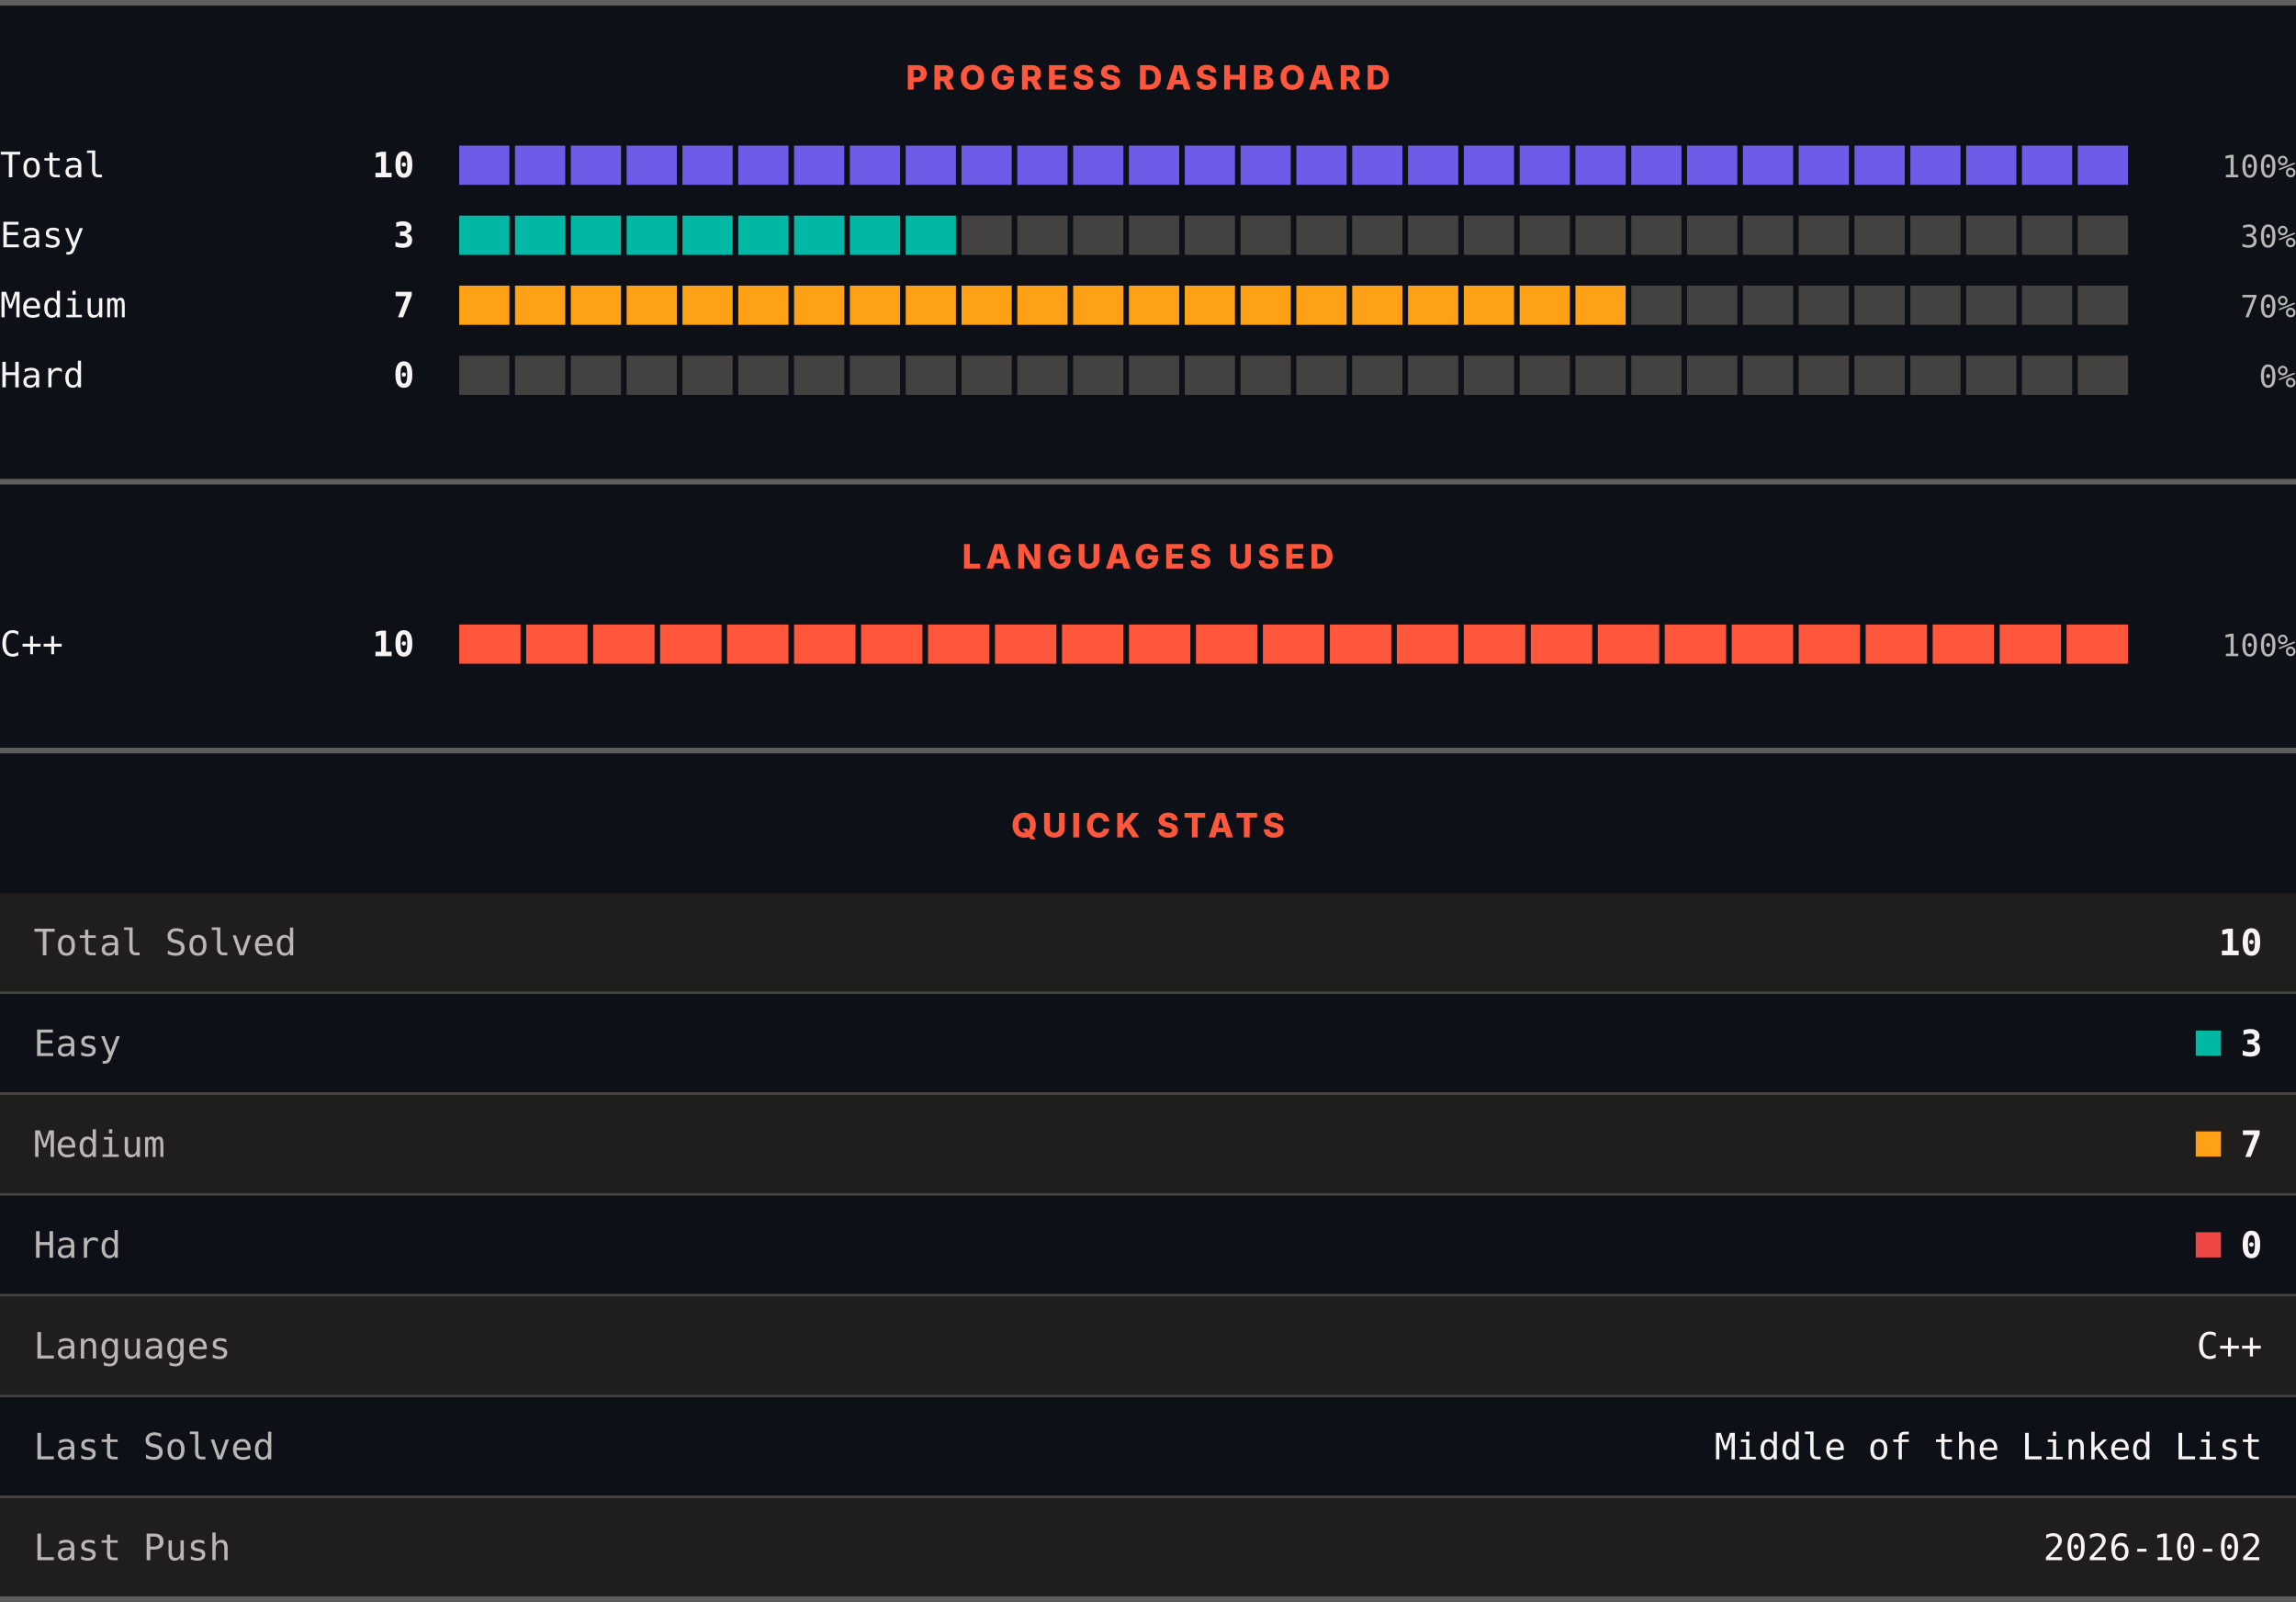
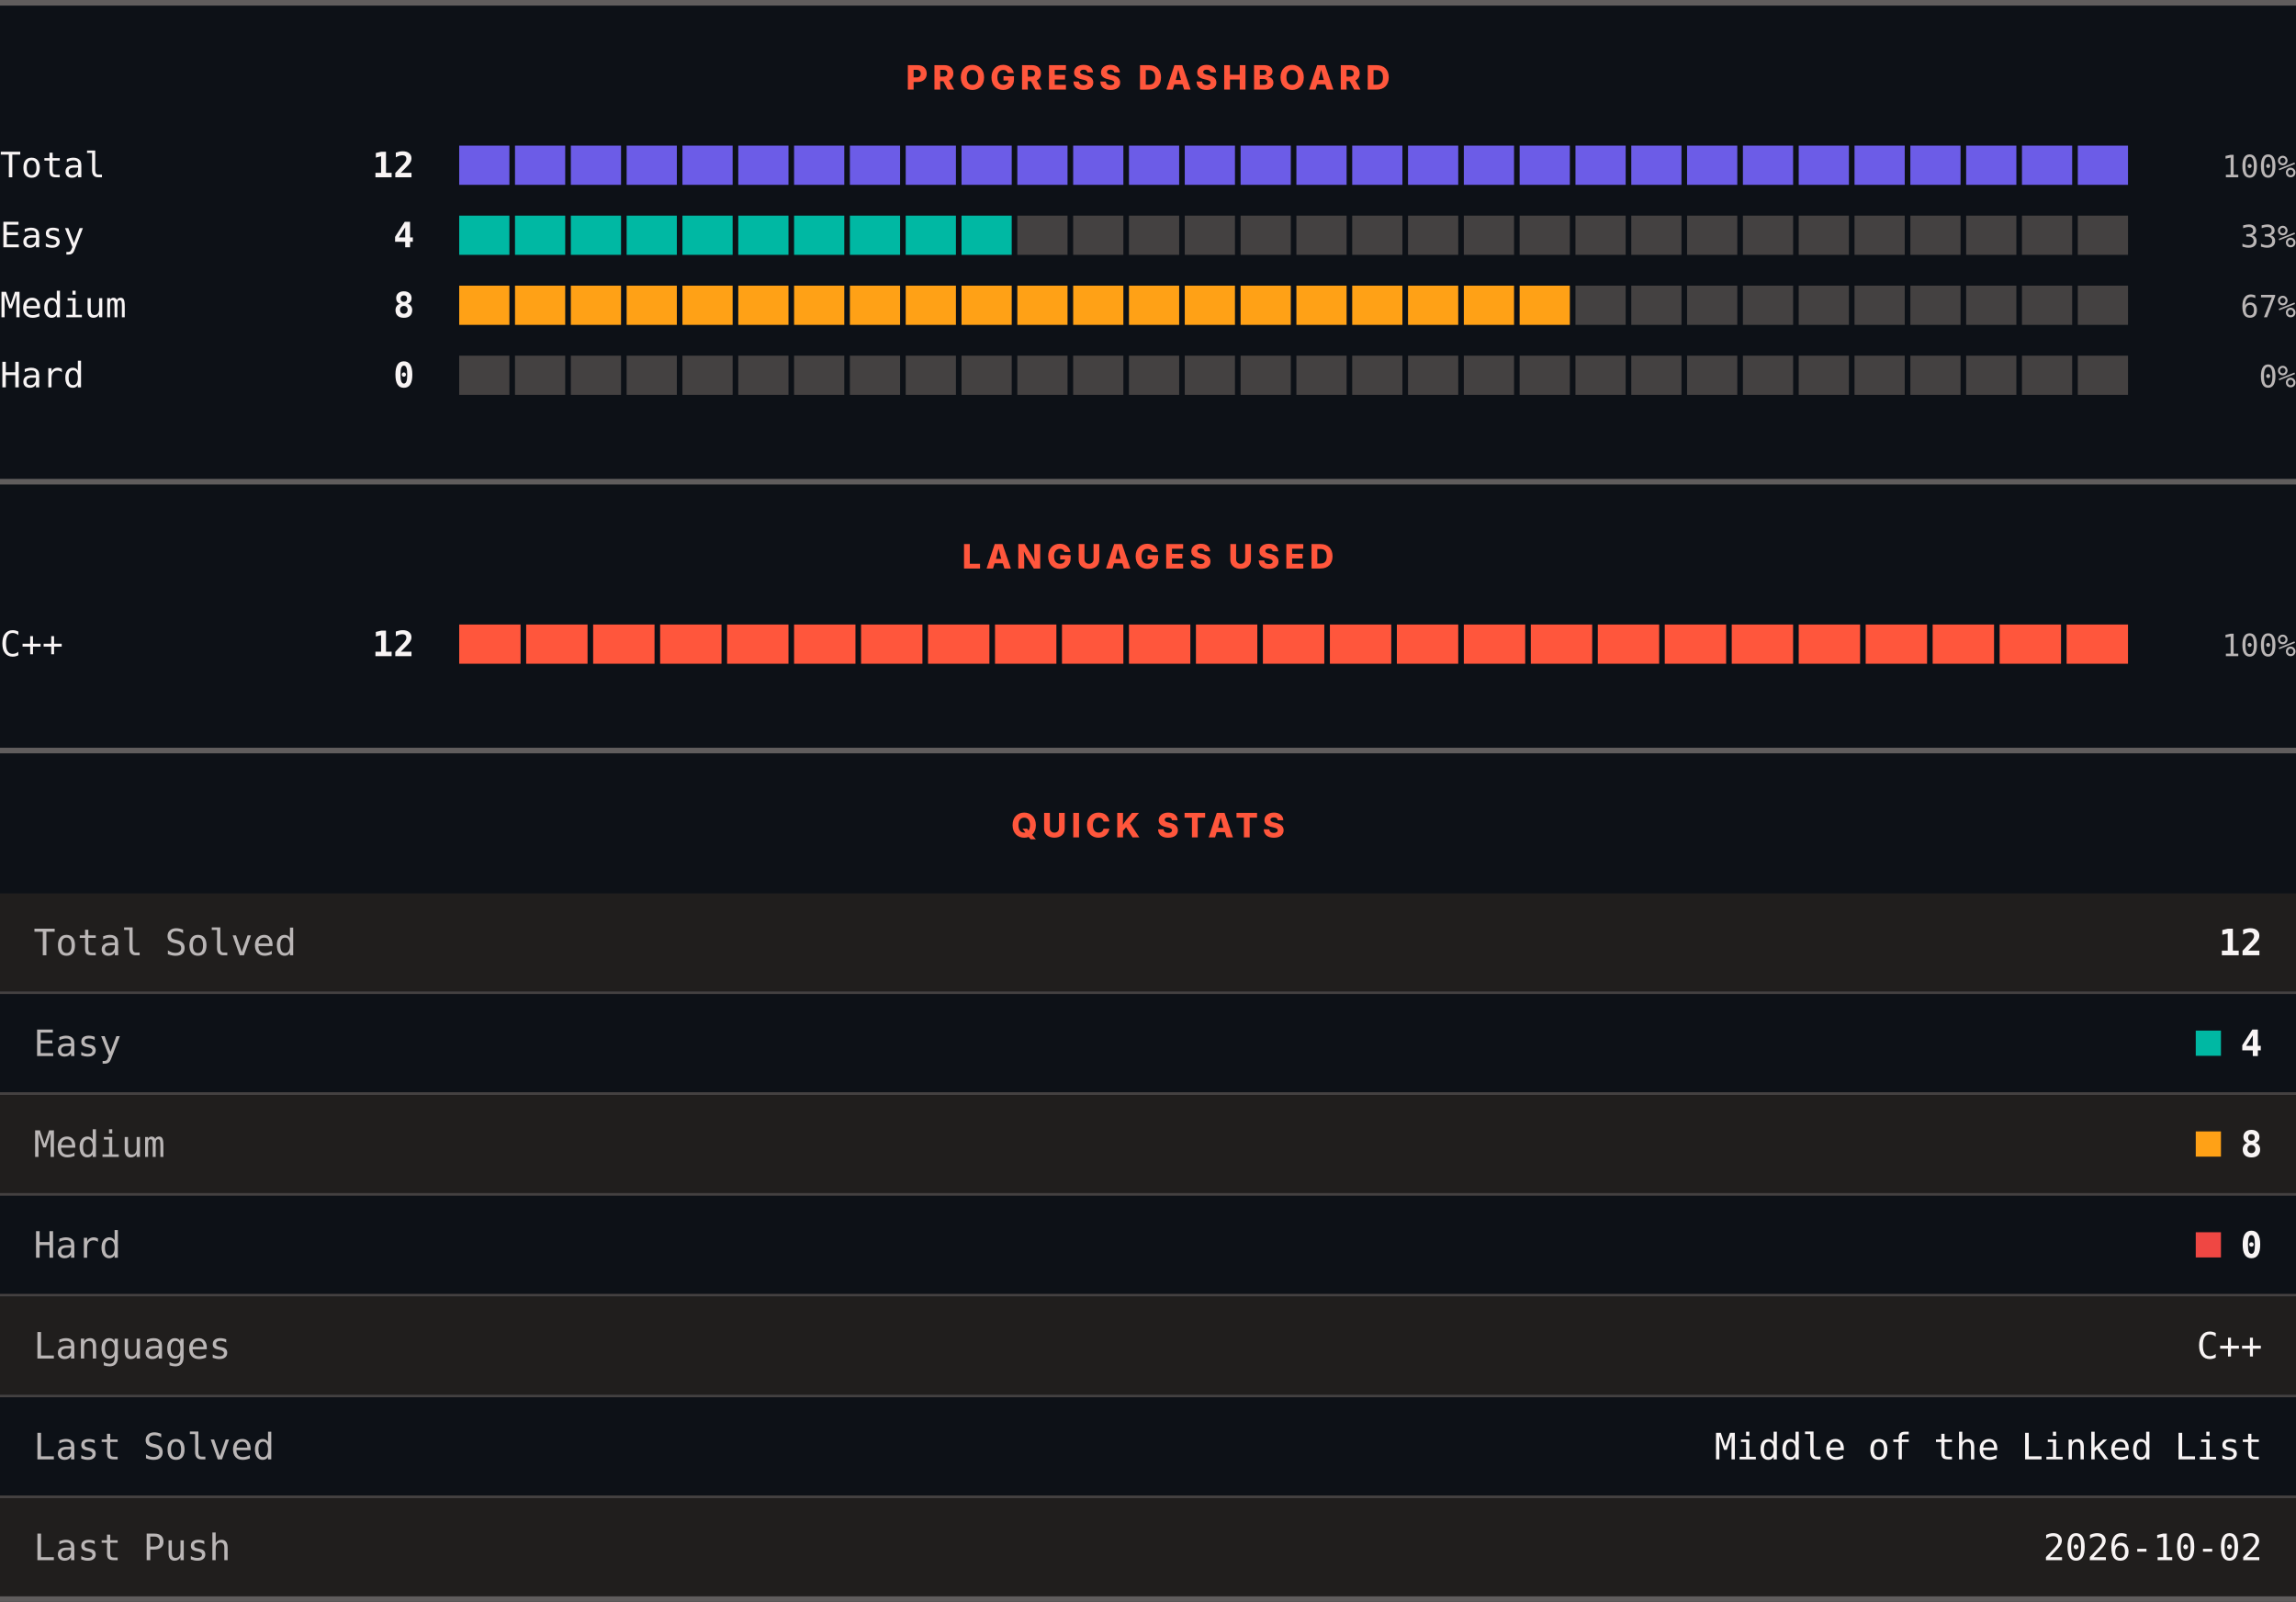
<svg xmlns="http://www.w3.org/2000/svg" width="820" height="572" viewBox="0 0 820 572" role="img" aria-label="LeetCode progress, languages and quick stats">
  <rect width="820" height="572" fill="#0d1117" />
  <rect x="0" y="0" width="820" height="2" fill="#605d5d" />
  <text x="410" y="32" text-anchor="middle" font-family="Archivo, system-ui, -apple-system, Segoe UI, sans-serif" font-size="12" font-weight="800" letter-spacing="1.68" fill="#ff563c">PROGRESS DASHBOARD</text>
  <text x="0" y="63.3" font-family="ui-monospace, SFMono-Regular, Menlo, Consolas, monospace" font-size="12.5" fill="#f8f4f4">Total</text>
-   <text x="148" y="63.3" text-anchor="end" font-family="ui-monospace, SFMono-Regular, Menlo, Consolas, monospace" font-size="12.5" font-weight="700" fill="#f8f4f4">10</text>
+   <text x="148" y="63.3" text-anchor="end" font-family="ui-monospace, SFMono-Regular, Menlo, Consolas, monospace" font-size="12.5" font-weight="700" fill="#f8f4f4">12</text>
  <rect x="164.00" y="52" width="17.93" height="14" fill="#6c5ce7" />
  <rect x="183.93" y="52" width="17.93" height="14" fill="#6c5ce7" />
  <rect x="203.87" y="52" width="17.93" height="14" fill="#6c5ce7" />
  <rect x="223.80" y="52" width="17.93" height="14" fill="#6c5ce7" />
  <rect x="243.73" y="52" width="17.93" height="14" fill="#6c5ce7" />
  <rect x="263.67" y="52" width="17.93" height="14" fill="#6c5ce7" />
  <rect x="283.60" y="52" width="17.93" height="14" fill="#6c5ce7" />
  <rect x="303.53" y="52" width="17.93" height="14" fill="#6c5ce7" />
  <rect x="323.47" y="52" width="17.93" height="14" fill="#6c5ce7" />
  <rect x="343.40" y="52" width="17.93" height="14" fill="#6c5ce7" />
  <rect x="363.33" y="52" width="17.93" height="14" fill="#6c5ce7" />
  <rect x="383.27" y="52" width="17.93" height="14" fill="#6c5ce7" />
  <rect x="403.20" y="52" width="17.93" height="14" fill="#6c5ce7" />
  <rect x="423.13" y="52" width="17.93" height="14" fill="#6c5ce7" />
  <rect x="443.07" y="52" width="17.93" height="14" fill="#6c5ce7" />
  <rect x="463.00" y="52" width="17.93" height="14" fill="#6c5ce7" />
  <rect x="482.93" y="52" width="17.93" height="14" fill="#6c5ce7" />
  <rect x="502.87" y="52" width="17.93" height="14" fill="#6c5ce7" />
  <rect x="522.80" y="52" width="17.93" height="14" fill="#6c5ce7" />
  <rect x="542.73" y="52" width="17.93" height="14" fill="#6c5ce7" />
  <rect x="562.67" y="52" width="17.93" height="14" fill="#6c5ce7" />
  <rect x="582.60" y="52" width="17.93" height="14" fill="#6c5ce7" />
  <rect x="602.53" y="52" width="17.93" height="14" fill="#6c5ce7" />
  <rect x="622.47" y="52" width="17.93" height="14" fill="#6c5ce7" />
  <rect x="642.40" y="52" width="17.93" height="14" fill="#6c5ce7" />
  <rect x="662.33" y="52" width="17.93" height="14" fill="#6c5ce7" />
  <rect x="682.27" y="52" width="17.93" height="14" fill="#6c5ce7" />
  <rect x="702.20" y="52" width="17.93" height="14" fill="#6c5ce7" />
  <rect x="722.13" y="52" width="17.93" height="14" fill="#6c5ce7" />
  <rect x="742.07" y="52" width="17.93" height="14" fill="#6c5ce7" />
  <text x="820" y="63.3" text-anchor="end" font-family="ui-monospace, SFMono-Regular, Menlo, Consolas, monospace" font-size="11" fill="#bab6b6">100%</text>
  <text x="0" y="88.3" font-family="ui-monospace, SFMono-Regular, Menlo, Consolas, monospace" font-size="12.5" fill="#f8f4f4">Easy</text>
-   <text x="148" y="88.3" text-anchor="end" font-family="ui-monospace, SFMono-Regular, Menlo, Consolas, monospace" font-size="12.5" font-weight="700" fill="#f8f4f4">3</text>
+   <text x="148" y="88.3" text-anchor="end" font-family="ui-monospace, SFMono-Regular, Menlo, Consolas, monospace" font-size="12.5" font-weight="700" fill="#f8f4f4">4</text>
  <rect x="164.00" y="77" width="17.93" height="14" fill="#00b8a3" />
  <rect x="183.93" y="77" width="17.93" height="14" fill="#00b8a3" />
  <rect x="203.87" y="77" width="17.93" height="14" fill="#00b8a3" />
  <rect x="223.80" y="77" width="17.93" height="14" fill="#00b8a3" />
  <rect x="243.73" y="77" width="17.93" height="14" fill="#00b8a3" />
  <rect x="263.67" y="77" width="17.93" height="14" fill="#00b8a3" />
  <rect x="283.60" y="77" width="17.93" height="14" fill="#00b8a3" />
  <rect x="303.53" y="77" width="17.93" height="14" fill="#00b8a3" />
  <rect x="323.47" y="77" width="17.93" height="14" fill="#00b8a3" />
-   <rect x="343.40" y="77" width="17.93" height="14" fill="#444141" />
+   <rect x="343.40" y="77" width="17.93" height="14" fill="#00b8a3" />
  <rect x="363.33" y="77" width="17.93" height="14" fill="#444141" />
  <rect x="383.27" y="77" width="17.93" height="14" fill="#444141" />
  <rect x="403.20" y="77" width="17.93" height="14" fill="#444141" />
  <rect x="423.13" y="77" width="17.93" height="14" fill="#444141" />
  <rect x="443.07" y="77" width="17.93" height="14" fill="#444141" />
  <rect x="463.00" y="77" width="17.93" height="14" fill="#444141" />
  <rect x="482.93" y="77" width="17.93" height="14" fill="#444141" />
  <rect x="502.87" y="77" width="17.93" height="14" fill="#444141" />
  <rect x="522.80" y="77" width="17.93" height="14" fill="#444141" />
  <rect x="542.73" y="77" width="17.93" height="14" fill="#444141" />
  <rect x="562.67" y="77" width="17.93" height="14" fill="#444141" />
  <rect x="582.60" y="77" width="17.93" height="14" fill="#444141" />
  <rect x="602.53" y="77" width="17.93" height="14" fill="#444141" />
  <rect x="622.47" y="77" width="17.93" height="14" fill="#444141" />
  <rect x="642.40" y="77" width="17.93" height="14" fill="#444141" />
  <rect x="662.33" y="77" width="17.93" height="14" fill="#444141" />
  <rect x="682.27" y="77" width="17.93" height="14" fill="#444141" />
  <rect x="702.20" y="77" width="17.93" height="14" fill="#444141" />
  <rect x="722.13" y="77" width="17.93" height="14" fill="#444141" />
  <rect x="742.07" y="77" width="17.93" height="14" fill="#444141" />
-   <text x="820" y="88.3" text-anchor="end" font-family="ui-monospace, SFMono-Regular, Menlo, Consolas, monospace" font-size="11" fill="#bab6b6">30%</text>
+   <text x="820" y="88.3" text-anchor="end" font-family="ui-monospace, SFMono-Regular, Menlo, Consolas, monospace" font-size="11" fill="#bab6b6">33%</text>
  <text x="0" y="113.3" font-family="ui-monospace, SFMono-Regular, Menlo, Consolas, monospace" font-size="12.5" fill="#f8f4f4">Medium</text>
-   <text x="148" y="113.3" text-anchor="end" font-family="ui-monospace, SFMono-Regular, Menlo, Consolas, monospace" font-size="12.5" font-weight="700" fill="#f8f4f4">7</text>
+   <text x="148" y="113.3" text-anchor="end" font-family="ui-monospace, SFMono-Regular, Menlo, Consolas, monospace" font-size="12.5" font-weight="700" fill="#f8f4f4">8</text>
  <rect x="164.00" y="102" width="17.93" height="14" fill="#ffa116" />
  <rect x="183.93" y="102" width="17.93" height="14" fill="#ffa116" />
  <rect x="203.87" y="102" width="17.93" height="14" fill="#ffa116" />
  <rect x="223.80" y="102" width="17.93" height="14" fill="#ffa116" />
  <rect x="243.73" y="102" width="17.93" height="14" fill="#ffa116" />
  <rect x="263.67" y="102" width="17.93" height="14" fill="#ffa116" />
  <rect x="283.60" y="102" width="17.93" height="14" fill="#ffa116" />
  <rect x="303.53" y="102" width="17.93" height="14" fill="#ffa116" />
  <rect x="323.47" y="102" width="17.93" height="14" fill="#ffa116" />
  <rect x="343.40" y="102" width="17.93" height="14" fill="#ffa116" />
  <rect x="363.33" y="102" width="17.93" height="14" fill="#ffa116" />
  <rect x="383.27" y="102" width="17.93" height="14" fill="#ffa116" />
  <rect x="403.20" y="102" width="17.93" height="14" fill="#ffa116" />
  <rect x="423.13" y="102" width="17.93" height="14" fill="#ffa116" />
  <rect x="443.07" y="102" width="17.93" height="14" fill="#ffa116" />
  <rect x="463.00" y="102" width="17.93" height="14" fill="#ffa116" />
  <rect x="482.93" y="102" width="17.93" height="14" fill="#ffa116" />
  <rect x="502.87" y="102" width="17.93" height="14" fill="#ffa116" />
  <rect x="522.80" y="102" width="17.93" height="14" fill="#ffa116" />
  <rect x="542.73" y="102" width="17.93" height="14" fill="#ffa116" />
-   <rect x="562.67" y="102" width="17.93" height="14" fill="#ffa116" />
+   <rect x="562.67" y="102" width="17.93" height="14" fill="#444141" />
  <rect x="582.60" y="102" width="17.93" height="14" fill="#444141" />
  <rect x="602.53" y="102" width="17.93" height="14" fill="#444141" />
  <rect x="622.47" y="102" width="17.93" height="14" fill="#444141" />
  <rect x="642.40" y="102" width="17.93" height="14" fill="#444141" />
  <rect x="662.33" y="102" width="17.93" height="14" fill="#444141" />
  <rect x="682.27" y="102" width="17.93" height="14" fill="#444141" />
  <rect x="702.20" y="102" width="17.93" height="14" fill="#444141" />
  <rect x="722.13" y="102" width="17.93" height="14" fill="#444141" />
  <rect x="742.07" y="102" width="17.93" height="14" fill="#444141" />
-   <text x="820" y="113.3" text-anchor="end" font-family="ui-monospace, SFMono-Regular, Menlo, Consolas, monospace" font-size="11" fill="#bab6b6">70%</text>
+   <text x="820" y="113.3" text-anchor="end" font-family="ui-monospace, SFMono-Regular, Menlo, Consolas, monospace" font-size="11" fill="#bab6b6">67%</text>
  <text x="0" y="138.3" font-family="ui-monospace, SFMono-Regular, Menlo, Consolas, monospace" font-size="12.5" fill="#f8f4f4">Hard</text>
  <text x="148" y="138.3" text-anchor="end" font-family="ui-monospace, SFMono-Regular, Menlo, Consolas, monospace" font-size="12.5" font-weight="700" fill="#f8f4f4">0</text>
  <rect x="164.00" y="127" width="17.93" height="14" fill="#444141" />
  <rect x="183.93" y="127" width="17.93" height="14" fill="#444141" />
  <rect x="203.87" y="127" width="17.93" height="14" fill="#444141" />
  <rect x="223.80" y="127" width="17.93" height="14" fill="#444141" />
  <rect x="243.73" y="127" width="17.93" height="14" fill="#444141" />
  <rect x="263.67" y="127" width="17.93" height="14" fill="#444141" />
  <rect x="283.60" y="127" width="17.93" height="14" fill="#444141" />
  <rect x="303.53" y="127" width="17.93" height="14" fill="#444141" />
  <rect x="323.47" y="127" width="17.93" height="14" fill="#444141" />
  <rect x="343.40" y="127" width="17.93" height="14" fill="#444141" />
  <rect x="363.33" y="127" width="17.93" height="14" fill="#444141" />
  <rect x="383.27" y="127" width="17.93" height="14" fill="#444141" />
  <rect x="403.20" y="127" width="17.93" height="14" fill="#444141" />
  <rect x="423.13" y="127" width="17.93" height="14" fill="#444141" />
  <rect x="443.07" y="127" width="17.93" height="14" fill="#444141" />
  <rect x="463.00" y="127" width="17.93" height="14" fill="#444141" />
  <rect x="482.93" y="127" width="17.93" height="14" fill="#444141" />
  <rect x="502.87" y="127" width="17.93" height="14" fill="#444141" />
  <rect x="522.80" y="127" width="17.93" height="14" fill="#444141" />
  <rect x="542.73" y="127" width="17.93" height="14" fill="#444141" />
  <rect x="562.67" y="127" width="17.93" height="14" fill="#444141" />
  <rect x="582.60" y="127" width="17.93" height="14" fill="#444141" />
  <rect x="602.53" y="127" width="17.93" height="14" fill="#444141" />
  <rect x="622.47" y="127" width="17.93" height="14" fill="#444141" />
  <rect x="642.40" y="127" width="17.93" height="14" fill="#444141" />
  <rect x="662.33" y="127" width="17.93" height="14" fill="#444141" />
  <rect x="682.27" y="127" width="17.93" height="14" fill="#444141" />
  <rect x="702.20" y="127" width="17.93" height="14" fill="#444141" />
  <rect x="722.13" y="127" width="17.93" height="14" fill="#444141" />
  <rect x="742.07" y="127" width="17.93" height="14" fill="#444141" />
  <text x="820" y="138.3" text-anchor="end" font-family="ui-monospace, SFMono-Regular, Menlo, Consolas, monospace" font-size="11" fill="#bab6b6">0%</text>
  <rect x="0" y="171" width="820" height="2" fill="#605d5d" />
  <text x="410" y="203" text-anchor="middle" font-family="Archivo, system-ui, -apple-system, Segoe UI, sans-serif" font-size="12" font-weight="800" letter-spacing="1.68" fill="#ff563c">LANGUAGES USED</text>
  <text x="0" y="234.3" font-family="ui-monospace, SFMono-Regular, Menlo, Consolas, monospace" font-size="12.5" fill="#f8f4f4">C++</text>
-   <text x="148" y="234.3" text-anchor="end" font-family="ui-monospace, SFMono-Regular, Menlo, Consolas, monospace" font-size="12.5" font-weight="700" fill="#f8f4f4">10</text>
+   <text x="148" y="234.3" text-anchor="end" font-family="ui-monospace, SFMono-Regular, Menlo, Consolas, monospace" font-size="12.5" font-weight="700" fill="#f8f4f4">12</text>
  <rect x="164.00" y="223" width="21.92" height="14" fill="#ff563c" />
  <rect x="187.92" y="223" width="21.92" height="14" fill="#ff563c" />
  <rect x="211.84" y="223" width="21.92" height="14" fill="#ff563c" />
  <rect x="235.76" y="223" width="21.92" height="14" fill="#ff563c" />
  <rect x="259.68" y="223" width="21.92" height="14" fill="#ff563c" />
  <rect x="283.60" y="223" width="21.92" height="14" fill="#ff563c" />
  <rect x="307.52" y="223" width="21.92" height="14" fill="#ff563c" />
  <rect x="331.44" y="223" width="21.92" height="14" fill="#ff563c" />
  <rect x="355.36" y="223" width="21.92" height="14" fill="#ff563c" />
  <rect x="379.28" y="223" width="21.92" height="14" fill="#ff563c" />
  <rect x="403.20" y="223" width="21.92" height="14" fill="#ff563c" />
  <rect x="427.12" y="223" width="21.92" height="14" fill="#ff563c" />
  <rect x="451.04" y="223" width="21.92" height="14" fill="#ff563c" />
  <rect x="474.96" y="223" width="21.92" height="14" fill="#ff563c" />
  <rect x="498.88" y="223" width="21.92" height="14" fill="#ff563c" />
  <rect x="522.80" y="223" width="21.92" height="14" fill="#ff563c" />
  <rect x="546.72" y="223" width="21.92" height="14" fill="#ff563c" />
  <rect x="570.64" y="223" width="21.92" height="14" fill="#ff563c" />
  <rect x="594.56" y="223" width="21.92" height="14" fill="#ff563c" />
  <rect x="618.48" y="223" width="21.92" height="14" fill="#ff563c" />
  <rect x="642.40" y="223" width="21.92" height="14" fill="#ff563c" />
  <rect x="666.32" y="223" width="21.92" height="14" fill="#ff563c" />
  <rect x="690.24" y="223" width="21.92" height="14" fill="#ff563c" />
  <rect x="714.16" y="223" width="21.92" height="14" fill="#ff563c" />
  <rect x="738.08" y="223" width="21.92" height="14" fill="#ff563c" />
  <text x="820" y="234.3" text-anchor="end" font-family="ui-monospace, SFMono-Regular, Menlo, Consolas, monospace" font-size="11" fill="#bab6b6">100%</text>
  <rect x="0" y="267" width="820" height="2" fill="#605d5d" />
  <text x="410" y="299" text-anchor="middle" font-family="Archivo, system-ui, -apple-system, Segoe UI, sans-serif" font-size="12" font-weight="800" letter-spacing="1.68" fill="#ff563c">QUICK STATS</text>
  <rect x="0" y="319" width="820" height="35" fill="#201e1d" />
  <text x="12" y="341.1" font-family="ui-monospace, SFMono-Regular, Menlo, Consolas, monospace" font-size="13" fill="#bab6b6">Total Solved</text>
-   <text x="808" y="341.1" text-anchor="end" font-family="ui-monospace, SFMono-Regular, Menlo, Consolas, monospace" font-size="13" font-weight="700" fill="#f8f4f4">10</text>
+   <text x="808" y="341.1" text-anchor="end" font-family="ui-monospace, SFMono-Regular, Menlo, Consolas, monospace" font-size="13" font-weight="700" fill="#f8f4f4">12</text>
  <rect x="0" y="354" width="820" height="1" fill="#444141" />
  <rect x="0" y="355" width="820" height="35" fill="#0d1117" />
  <text x="12" y="377.1" font-family="ui-monospace, SFMono-Regular, Menlo, Consolas, monospace" font-size="13" fill="#bab6b6">Easy</text>
  <rect x="784.2" y="368" width="9" height="9" fill="#00b8a3" />
-   <text x="808" y="377.1" text-anchor="end" font-family="ui-monospace, SFMono-Regular, Menlo, Consolas, monospace" font-size="13" font-weight="700" fill="#f8f4f4">3</text>
+   <text x="808" y="377.1" text-anchor="end" font-family="ui-monospace, SFMono-Regular, Menlo, Consolas, monospace" font-size="13" font-weight="700" fill="#f8f4f4">4</text>
  <rect x="0" y="390" width="820" height="1" fill="#444141" />
  <rect x="0" y="391" width="820" height="35" fill="#201e1d" />
  <text x="12" y="413.1" font-family="ui-monospace, SFMono-Regular, Menlo, Consolas, monospace" font-size="13" fill="#bab6b6">Medium</text>
  <rect x="784.2" y="404" width="9" height="9" fill="#ffa116" />
-   <text x="808" y="413.1" text-anchor="end" font-family="ui-monospace, SFMono-Regular, Menlo, Consolas, monospace" font-size="13" font-weight="700" fill="#f8f4f4">7</text>
+   <text x="808" y="413.1" text-anchor="end" font-family="ui-monospace, SFMono-Regular, Menlo, Consolas, monospace" font-size="13" font-weight="700" fill="#f8f4f4">8</text>
  <rect x="0" y="426" width="820" height="1" fill="#444141" />
  <rect x="0" y="427" width="820" height="35" fill="#0d1117" />
  <text x="12" y="449.1" font-family="ui-monospace, SFMono-Regular, Menlo, Consolas, monospace" font-size="13" fill="#bab6b6">Hard</text>
  <rect x="784.2" y="440" width="9" height="9" fill="#ef4743" />
  <text x="808" y="449.1" text-anchor="end" font-family="ui-monospace, SFMono-Regular, Menlo, Consolas, monospace" font-size="13" font-weight="700" fill="#f8f4f4">0</text>
  <rect x="0" y="462" width="820" height="1" fill="#444141" />
  <rect x="0" y="463" width="820" height="35" fill="#201e1d" />
  <text x="12" y="485.1" font-family="ui-monospace, SFMono-Regular, Menlo, Consolas, monospace" font-size="13" fill="#bab6b6">Languages</text>
  <text x="808" y="485.1" text-anchor="end" font-family="ui-monospace, SFMono-Regular, Menlo, Consolas, monospace" font-size="13" fill="#f8f4f4">C++</text>
  <rect x="0" y="498" width="820" height="1" fill="#444141" />
  <rect x="0" y="499" width="820" height="35" fill="#0d1117" />
  <text x="12" y="521.1" font-family="ui-monospace, SFMono-Regular, Menlo, Consolas, monospace" font-size="13" fill="#bab6b6">Last Solved</text>
  <text x="808" y="521.1" text-anchor="end" font-family="ui-monospace, SFMono-Regular, Menlo, Consolas, monospace" font-size="13" fill="#f8f4f4">Middle of the Linked List</text>
  <rect x="0" y="534" width="820" height="1" fill="#444141" />
  <rect x="0" y="535" width="820" height="35" fill="#201e1d" />
  <text x="12" y="557.1" font-family="ui-monospace, SFMono-Regular, Menlo, Consolas, monospace" font-size="13" fill="#bab6b6">Last Push</text>
  <text x="808" y="557.1" text-anchor="end" font-family="ui-monospace, SFMono-Regular, Menlo, Consolas, monospace" font-size="13" fill="#f8f4f4">2026-10-02</text>
  <rect x="0" y="570" width="820" height="2" fill="#605d5d" />
</svg>
